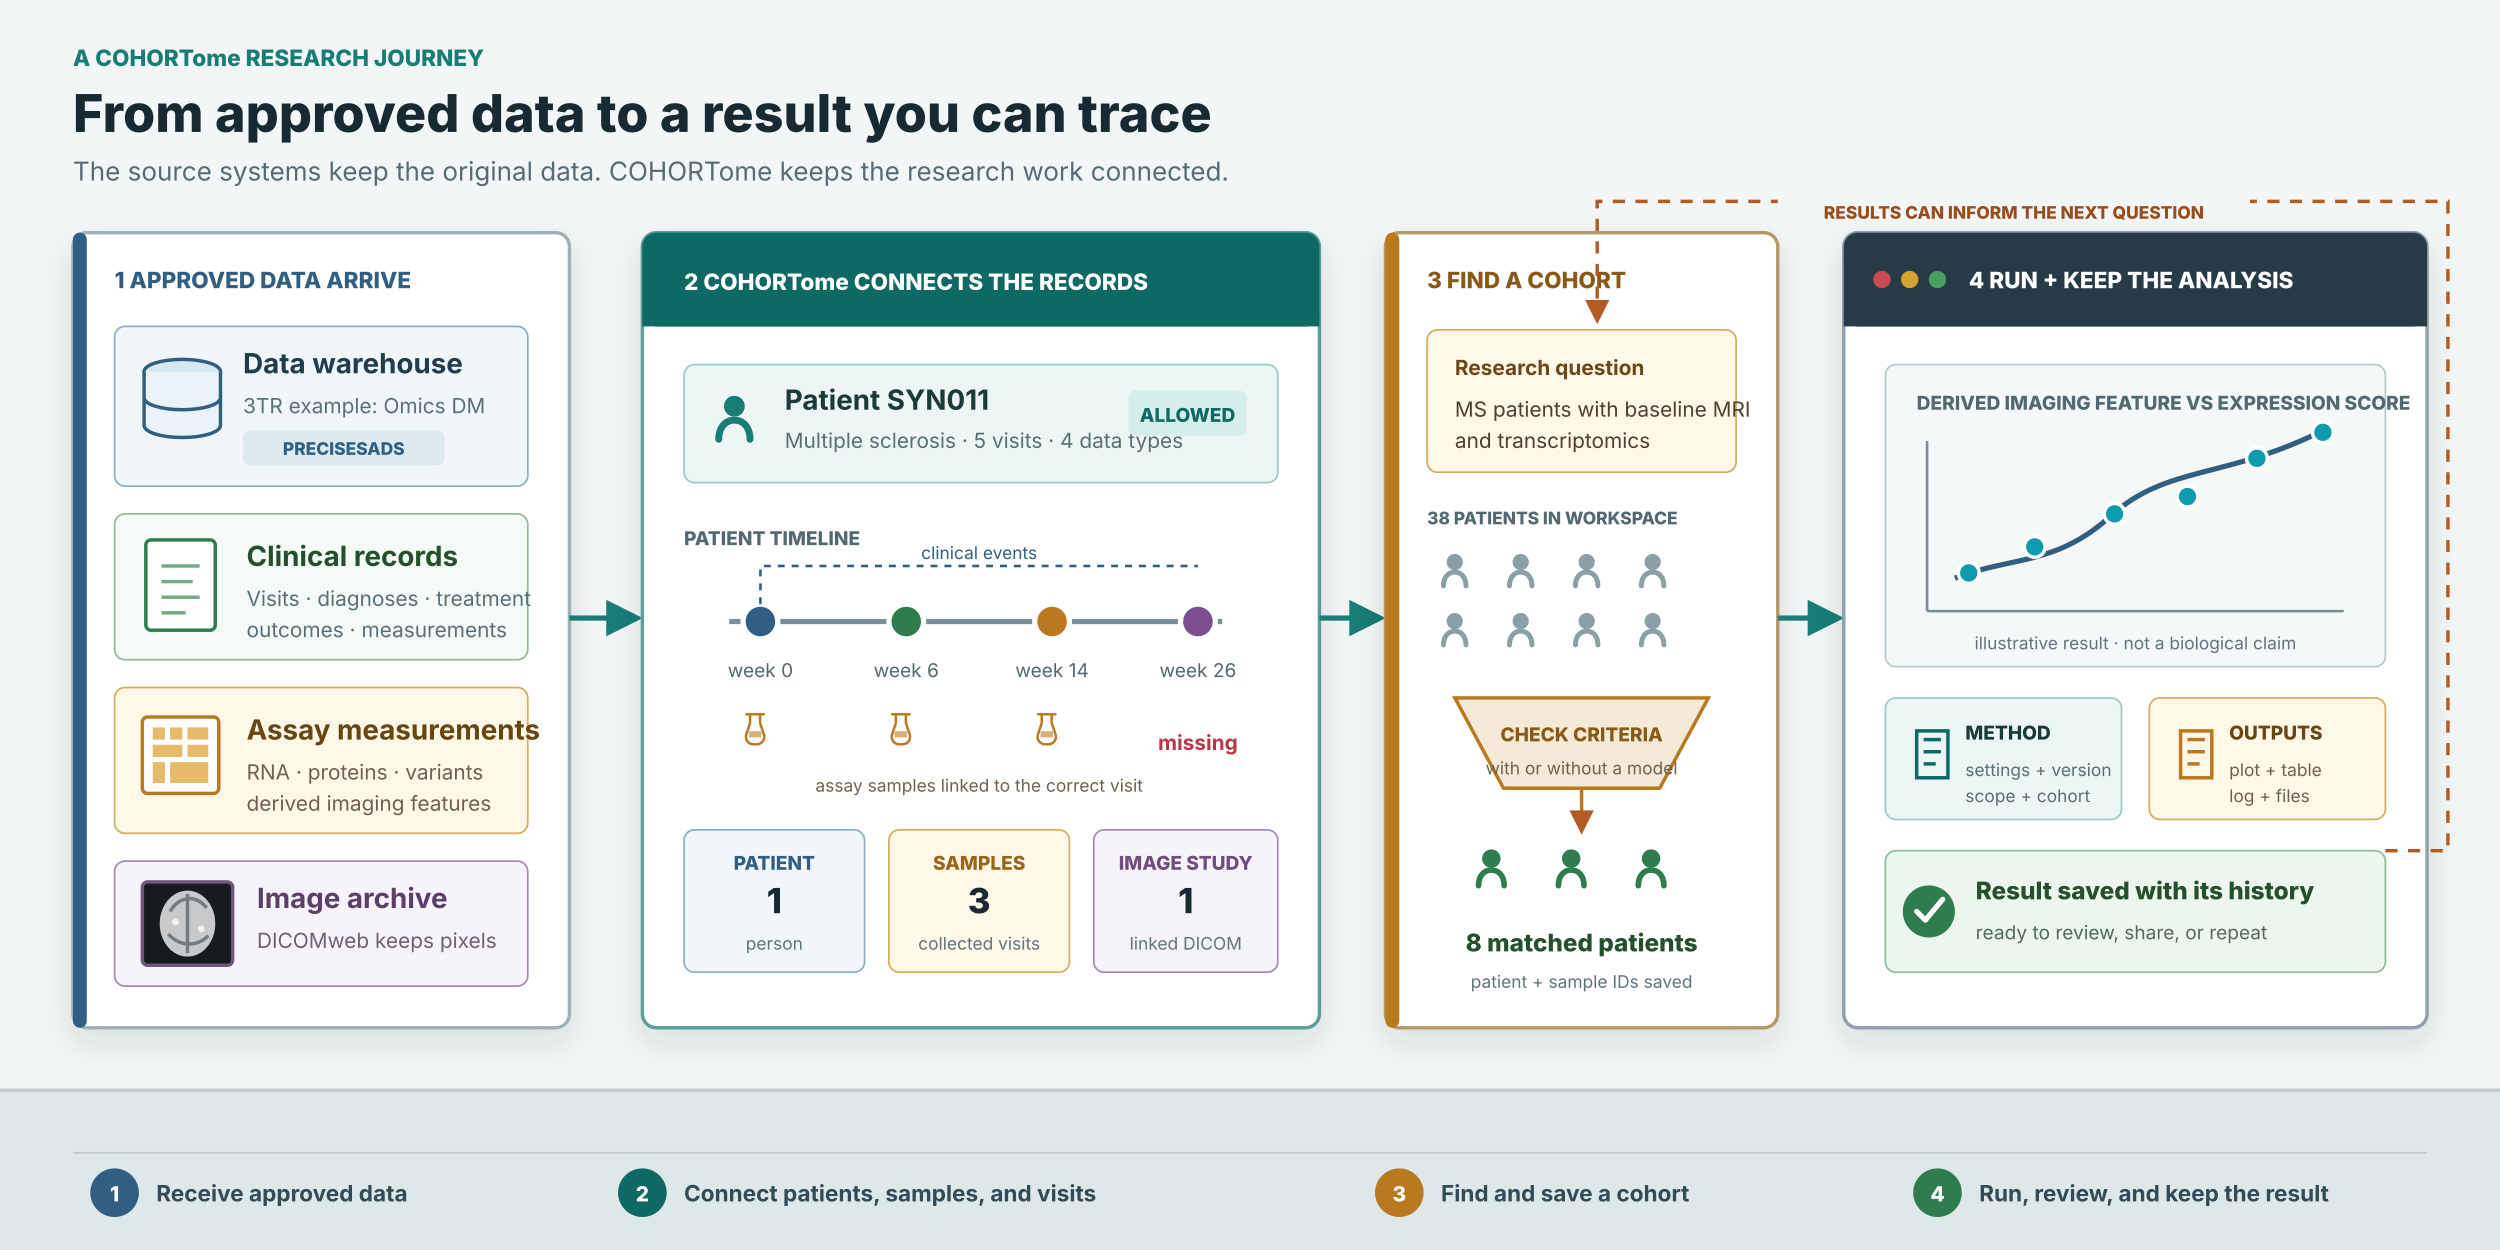
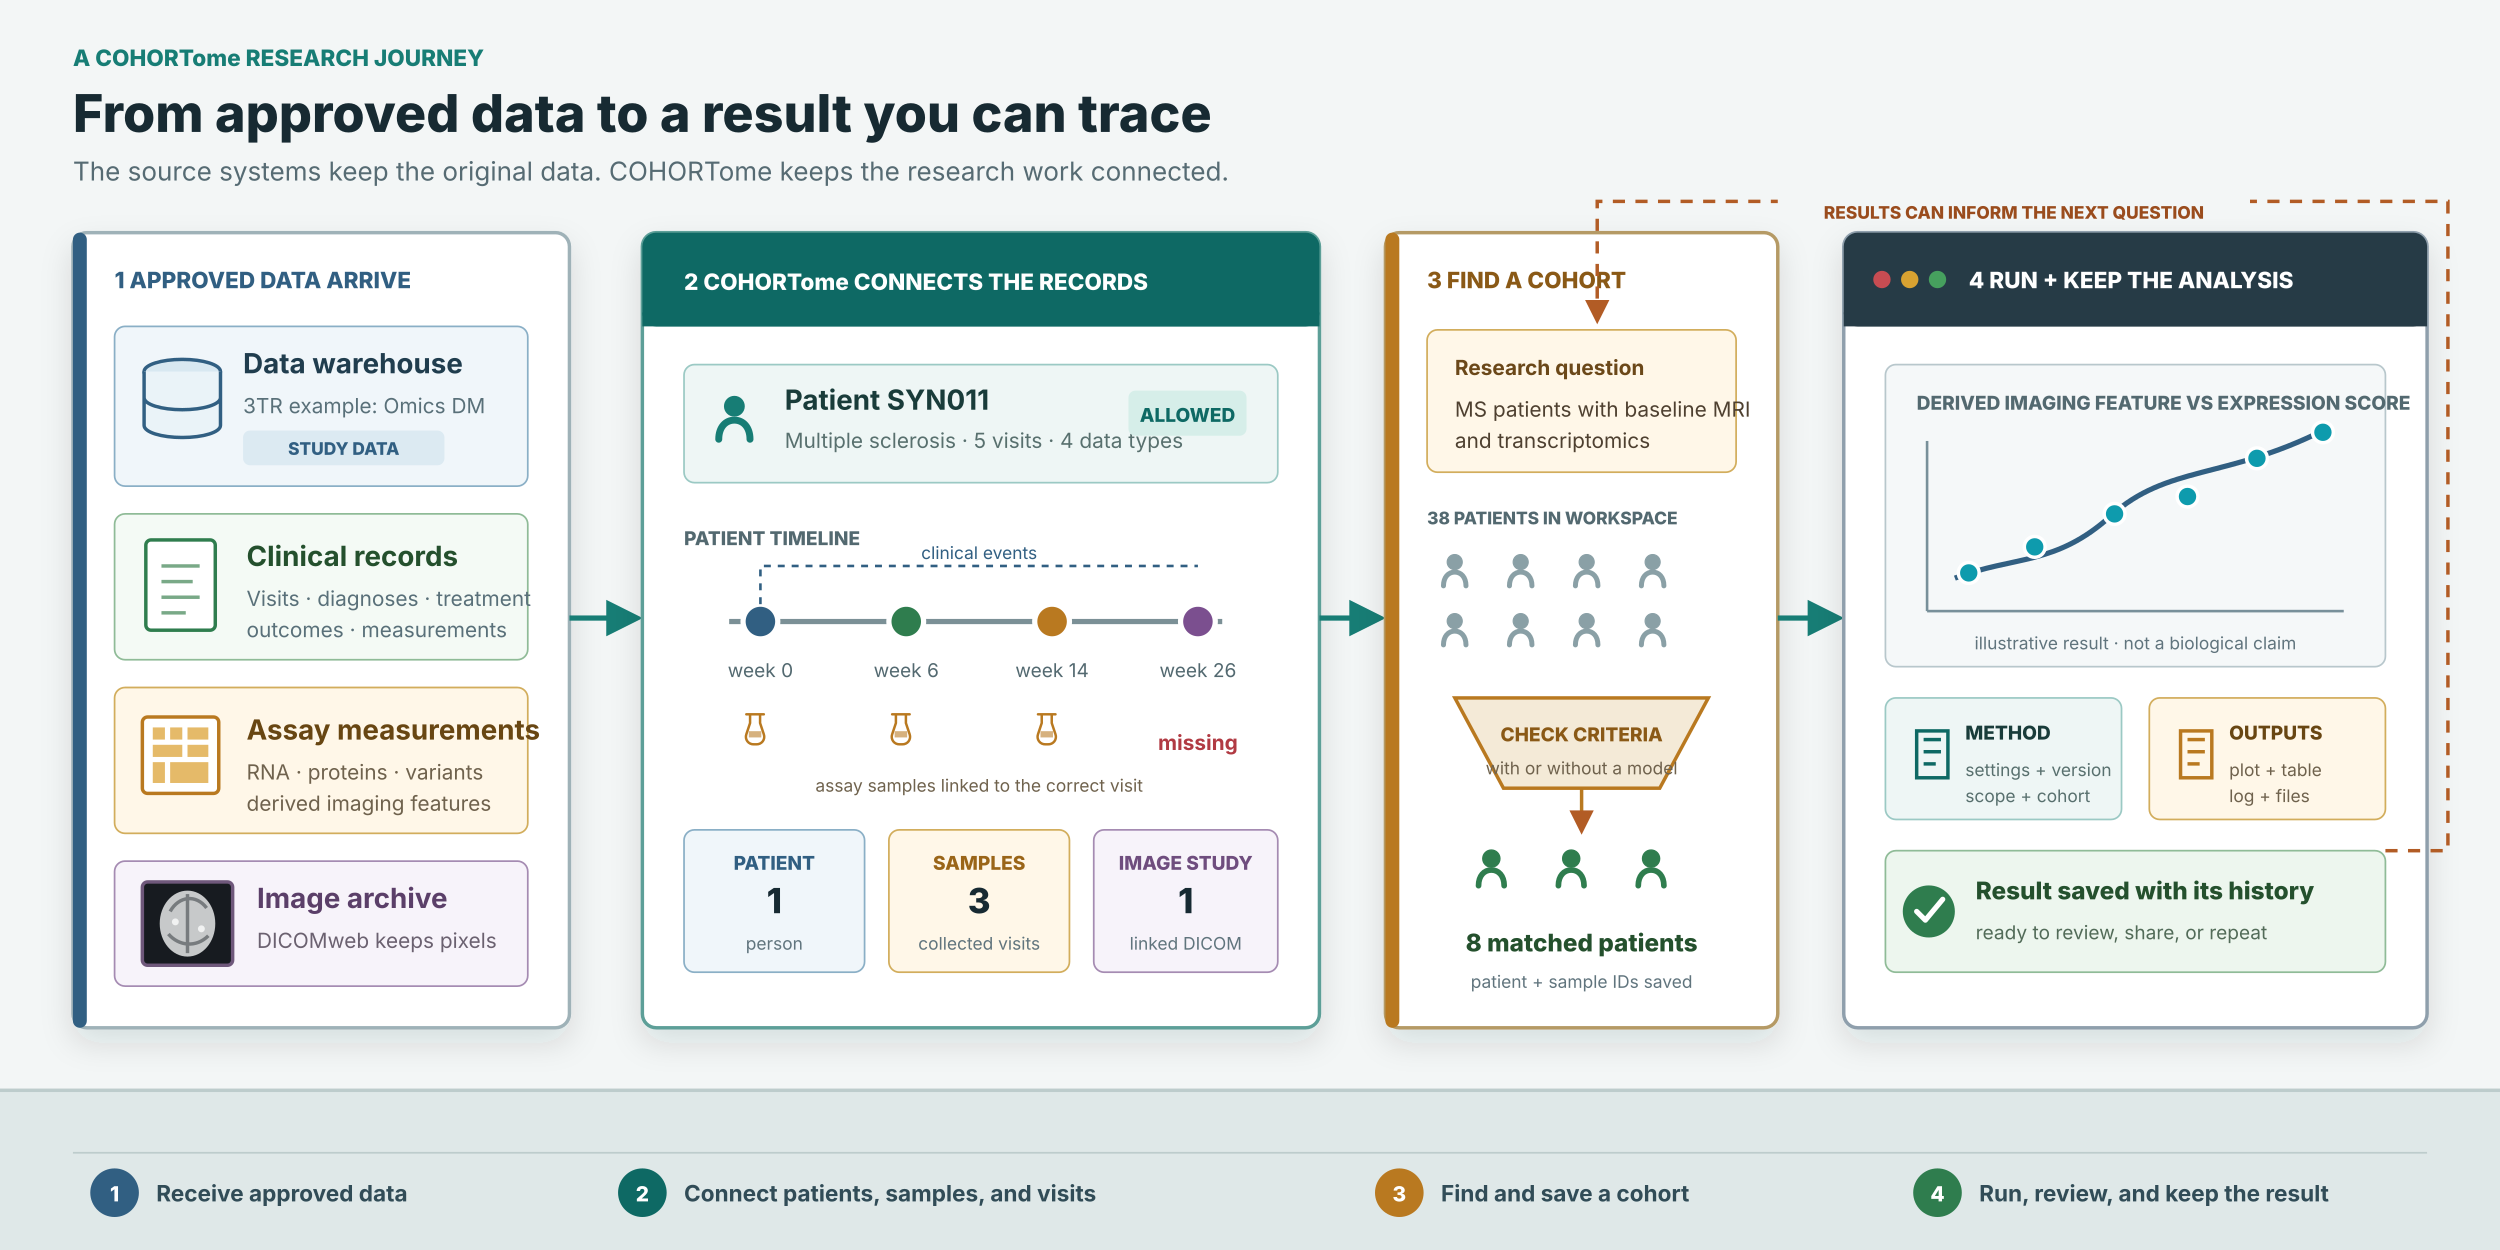
<svg xmlns="http://www.w3.org/2000/svg" width="1440" height="720" viewBox="0 0 1440 720" role="img" aria-labelledby="title desc">
  <defs>
    <filter id="shadow" x="-20%" y="-20%" width="140%" height="150%">
      <feDropShadow dx="0" dy="8" stdDeviation="9" flood-color="#17313a" flood-opacity=".12" />
    </filter>
    <marker id="flowArrow" viewBox="0 0 10 10" refX="8" refY="5" markerWidth="7" markerHeight="7" orient="auto">
      <path d="M0 0L10 5L0 10Z" fill="#177d75" />
    </marker>
    <marker id="historyArrow" viewBox="0 0 10 10" refX="8" refY="5" markerWidth="7" markerHeight="7" orient="auto">
      <path d="M0 0L10 5L0 10Z" fill="#b25c25" />
    </marker>
  </defs>
  <rect width="1440" height="720" fill="#f3f6f6" />
  <rect y="628" width="1440" height="92" fill="#dfe8e8" />
  <path d="M0 628H1440" stroke="#bdcccc" stroke-width="2" />
  <g font-family="Inter, Arial, sans-serif">
    <text x="42" y="38" fill="#177d75" font-size="13" font-weight="800">A COHORTome RESEARCH JOURNEY</text>
    <text x="42" y="76" fill="#172a32" font-size="30" font-weight="800">From approved data to a result you can trace</text>
    <text x="42" y="104" fill="#566b73" font-size="15">The source systems keep the original data. COHORTome keeps the research work connected.</text>
    <g filter="url(#shadow)">
      <rect x="42" y="134" width="286" height="458" rx="8" fill="#ffffff" stroke="#9fb2b8" stroke-width="2" />
    </g>
    <rect x="42" y="134" width="8" height="458" rx="4" fill="#315f82" />
    <text x="66" y="166" fill="#315f82" font-size="13" font-weight="800">1  APPROVED DATA ARRIVE</text>
    <rect x="66" y="188" width="238" height="92" rx="6" fill="#f0f6fa" stroke="#8aafc6" />
    <g transform="translate(82 207)">
      <ellipse cx="23" cy="7" rx="22" ry="7" fill="#d8e8f1" stroke="#315f82" stroke-width="2" />
      <path d="M1 7v31c0 4 10 7 22 7s22-3 22-7V7M1 22c0 4 10 7 22 7s22-3 22-7" fill="#eaf3f8" stroke="#315f82" stroke-width="2" />
    </g>
    <text x="140" y="215" fill="#203d4e" font-size="16" font-weight="700">Data warehouse</text>
    <text x="140" y="238" fill="#597079" font-size="12">3TR example: Omics DM</text>
    <rect x="140" y="248" width="116" height="20" rx="4" fill="#dceaf2" />
-     <text x="198" y="262" fill="#315f82" font-size="10" font-weight="800" text-anchor="middle">PRECISESADS</text>
+     <text x="198" y="262" fill="#315f82" font-size="10" font-weight="800" text-anchor="middle">STUDY DATA</text>
    <rect x="66" y="296" width="238" height="84" rx="6" fill="#f4faf5" stroke="#8fbb97" />
    <rect x="84" y="311" width="40" height="52" rx="3" fill="#ffffff" stroke="#2f7d4e" stroke-width="2" />
    <path d="M93 326h22M93 335h18M93 344h22M93 353h14" stroke="#79a987" stroke-width="2" />
    <text x="142" y="326" fill="#24502d" font-size="16" font-weight="700">Clinical records</text>
    <text x="142" y="349" fill="#597079" font-size="12">Visits · diagnoses · treatment</text>
    <text x="142" y="367" fill="#597079" font-size="12">outcomes · measurements</text>
    <rect x="66" y="396" width="238" height="84" rx="6" fill="#fff7e8" stroke="#d2ad5c" />
    <g transform="translate(82 413)">
      <rect width="44" height="44" rx="3" fill="#ffffff" stroke="#b97920" stroke-width="2" />
      <g fill="#e5ba69">
        <rect x="6" y="6" width="7" height="7" />
        <rect x="16" y="6" width="7" height="7" />
        <rect x="26" y="6" width="12" height="7" />
        <rect x="6" y="16" width="17" height="7" />
        <rect x="26" y="16" width="12" height="7" />
        <rect x="6" y="26" width="7" height="12" />
        <rect x="16" y="26" width="22" height="12" />
      </g>
    </g>
    <text x="142" y="426" fill="#684612" font-size="16" font-weight="700">Assay measurements</text>
    <text x="142" y="449" fill="#6f624d" font-size="12">RNA · proteins · variants</text>
    <text x="142" y="467" fill="#6f624d" font-size="12">derived imaging features</text>
    <rect x="66" y="496" width="238" height="72" rx="6" fill="#f7f3fa" stroke="#a58bb2" />
    <rect x="82" y="508" width="52" height="48" rx="3" fill="#171b20" stroke="#6f587b" stroke-width="2" />
    <ellipse cx="108" cy="532" rx="16" ry="19" fill="#c7c9ca" />
    <path d="M98 525c5-9 15-10 21-2M97 538c6 7 16 8 23 1M108 515v34" fill="none" stroke="#777b7e" stroke-width="2" />
    <circle cx="101" cy="531" r="2" fill="#f1f2f2" />
    <circle cx="116" cy="535" r="2" fill="#f1f2f2" />
    <text x="148" y="523" fill="#5b3f69" font-size="16" font-weight="700">Image archive</text>
    <text x="148" y="546" fill="#6b6170" font-size="12">DICOMweb keeps pixels</text>
    <path d="M328 356H366" fill="none" stroke="#177d75" stroke-width="3" marker-end="url(#flowArrow)" />
    <g filter="url(#shadow)">
      <rect x="370" y="134" width="390" height="458" rx="8" fill="#ffffff" stroke="#5d9f98" stroke-width="2" />
    </g>
    <rect x="370" y="134" width="390" height="54" rx="8" fill="#0e6964" />
    <rect x="370" y="180" width="390" height="8" fill="#0e6964" />
    <text x="394" y="167" fill="#ffffff" font-size="13" font-weight="800">2  COHORTome CONNECTS THE RECORDS</text>
    <rect x="394" y="210" width="342" height="68" rx="6" fill="#eef6f5" stroke="#9bc9c4" />
    <g transform="translate(412 226)">
      <circle cx="11" cy="8" r="6" fill="#177d75" />
      <path d="M2 27c0-7 4-11 9-11s9 4 9 11" fill="none" stroke="#177d75" stroke-width="4" stroke-linecap="round" />
    </g>
    <text x="452" y="236" fill="#193c3a" font-size="16" font-weight="700">Patient SYN011</text>
    <text x="452" y="258" fill="#58706e" font-size="12">Multiple sclerosis · 5 visits · 4 data types</text>
    <rect x="650" y="225" width="68" height="26" rx="4" fill="#d6eee9" />
    <text x="684" y="243" fill="#0e6964" font-size="11" font-weight="800" text-anchor="middle">ALLOWED</text>
    <text x="394" y="314" fill="#536970" font-size="11" font-weight="800">PATIENT TIMELINE</text>
    <path d="M420 358H704" stroke="#7b9096" stroke-width="3" />
    <g>
      <circle cx="438" cy="358" r="10" fill="#315f82" stroke="#ffffff" stroke-width="3" />
      <circle cx="522" cy="358" r="10" fill="#2f7d4e" stroke="#ffffff" stroke-width="3" />
      <circle cx="606" cy="358" r="10" fill="#b97920" stroke="#ffffff" stroke-width="3" />
      <circle cx="690" cy="358" r="10" fill="#7b4f8f" stroke="#ffffff" stroke-width="3" />
    </g>
    <text x="438" y="390" fill="#536970" font-size="11" text-anchor="middle">week 0</text>
    <text x="522" y="390" fill="#536970" font-size="11" text-anchor="middle">week 6</text>
    <text x="606" y="390" fill="#536970" font-size="11" text-anchor="middle">week 14</text>
    <text x="690" y="390" fill="#536970" font-size="11" text-anchor="middle">week 26</text>
    <path d="M438 348V326H690" fill="none" stroke="#315f82" stroke-width="1.5" stroke-dasharray="4 4" />
    <text x="564" y="322" fill="#315f82" font-size="10" text-anchor="middle">clinical events</text>
    <g transform="translate(427 410) scale(.72)">
      <path d="M4 2h14M7 2v7l-3 9a6 6 0 0 0 6 8h2a6 6 0 0 0 6-8l-3-9V2" fill="#ffffff" stroke="#b97920" stroke-width="2" stroke-linecap="round" stroke-linejoin="round" />
      <path d="M6 18h10" stroke="#b97920" stroke-width="5" opacity=".58" />
    </g>
    <g transform="translate(511 410) scale(.72)">
      <path d="M4 2h14M7 2v7l-3 9a6 6 0 0 0 6 8h2a6 6 0 0 0 6-8l-3-9V2" fill="#ffffff" stroke="#b97920" stroke-width="2" stroke-linecap="round" stroke-linejoin="round" />
      <path d="M6 18h10" stroke="#b97920" stroke-width="5" opacity=".58" />
    </g>
    <g transform="translate(595 410) scale(.72)">
      <path d="M4 2h14M7 2v7l-3 9a6 6 0 0 0 6 8h2a6 6 0 0 0 6-8l-3-9V2" fill="#ffffff" stroke="#b97920" stroke-width="2" stroke-linecap="round" stroke-linejoin="round" />
      <path d="M6 18h10" stroke="#b97920" stroke-width="5" opacity=".58" />
    </g>
    <text x="690" y="432" fill="#b13a43" font-size="12" font-weight="700" text-anchor="middle">missing</text>
    <text x="564" y="456" fill="#6f624d" font-size="10" text-anchor="middle">assay samples linked to the correct visit</text>
    <rect x="394" y="478" width="104" height="82" rx="6" fill="#f0f6fa" stroke="#8aafc6" />
    <text x="446" y="501" fill="#315f82" font-size="11" font-weight="800" text-anchor="middle">PATIENT</text>
    <text x="446" y="526" fill="#172a32" font-size="20" font-weight="800" text-anchor="middle">1</text>
    <text x="446" y="547" fill="#60747d" font-size="10" text-anchor="middle">person</text>
    <rect x="512" y="478" width="104" height="82" rx="6" fill="#fff7e8" stroke="#d2ad5c" />
    <text x="564" y="501" fill="#9a6518" font-size="11" font-weight="800" text-anchor="middle">SAMPLES</text>
    <text x="564" y="526" fill="#172a32" font-size="20" font-weight="800" text-anchor="middle">3</text>
    <text x="564" y="547" fill="#60747d" font-size="10" text-anchor="middle">collected visits</text>
    <rect x="630" y="478" width="106" height="82" rx="6" fill="#f7f3fa" stroke="#a58bb2" />
    <text x="683" y="501" fill="#6f4d7e" font-size="11" font-weight="800" text-anchor="middle">IMAGE STUDY</text>
    <text x="683" y="526" fill="#172a32" font-size="20" font-weight="800" text-anchor="middle">1</text>
    <text x="683" y="547" fill="#60747d" font-size="10" text-anchor="middle">linked DICOM</text>
    <path d="M760 356H794" fill="none" stroke="#177d75" stroke-width="3" marker-end="url(#flowArrow)" />
    <g filter="url(#shadow)">
      <rect x="798" y="134" width="226" height="458" rx="8" fill="#ffffff" stroke="#b59a65" stroke-width="2" />
    </g>
    <rect x="798" y="134" width="8" height="458" rx="4" fill="#b97920" />
    <text x="822" y="166" fill="#8a5916" font-size="13" font-weight="800">3  FIND A COHORT</text>
    <rect x="822" y="190" width="178" height="82" rx="6" fill="#fff7e8" stroke="#d2ad5c" />
    <text x="838" y="216" fill="#6b4819" font-size="12" font-weight="700">Research question</text>
    <text x="838" y="240" fill="#4e4030" font-size="12">MS patients with baseline MRI</text>
    <text x="838" y="258" fill="#4e4030" font-size="12">and transcriptomics</text>
    <text x="822" y="302" fill="#536970" font-size="10" font-weight="800">38 PATIENTS IN WORKSPACE</text>
    <g fill="#8aa0a6" stroke="#8aa0a6" stroke-linecap="round">
      <g transform="translate(830 318) scale(.72)">
        <circle cx="11" cy="8" r="6" />
        <path d="M2 27c0-7 4-11 9-11s9 4 9 11" fill="none" stroke-width="4" />
      </g>
      <g transform="translate(868 318) scale(.72)">
        <circle cx="11" cy="8" r="6" />
        <path d="M2 27c0-7 4-11 9-11s9 4 9 11" fill="none" stroke-width="4" />
      </g>
      <g transform="translate(906 318) scale(.72)">
        <circle cx="11" cy="8" r="6" />
        <path d="M2 27c0-7 4-11 9-11s9 4 9 11" fill="none" stroke-width="4" />
      </g>
      <g transform="translate(944 318) scale(.72)">
        <circle cx="11" cy="8" r="6" />
        <path d="M2 27c0-7 4-11 9-11s9 4 9 11" fill="none" stroke-width="4" />
      </g>
      <g transform="translate(830 352) scale(.72)">
        <circle cx="11" cy="8" r="6" />
        <path d="M2 27c0-7 4-11 9-11s9 4 9 11" fill="none" stroke-width="4" />
      </g>
      <g transform="translate(868 352) scale(.72)">
        <circle cx="11" cy="8" r="6" />
        <path d="M2 27c0-7 4-11 9-11s9 4 9 11" fill="none" stroke-width="4" />
      </g>
      <g transform="translate(906 352) scale(.72)">
        <circle cx="11" cy="8" r="6" />
        <path d="M2 27c0-7 4-11 9-11s9 4 9 11" fill="none" stroke-width="4" />
      </g>
      <g transform="translate(944 352) scale(.72)">
        <circle cx="11" cy="8" r="6" />
        <path d="M2 27c0-7 4-11 9-11s9 4 9 11" fill="none" stroke-width="4" />
      </g>
    </g>
    <path d="M838 402H984L956 454H866Z" fill="#f4ead7" stroke="#b97920" stroke-width="2" />
    <text x="911" y="427" fill="#8a5916" font-size="11" font-weight="800" text-anchor="middle">CHECK CRITERIA</text>
    <text x="911" y="446" fill="#6f624d" font-size="10" text-anchor="middle">with or without a model</text>
    <path d="M911 454V478" stroke="#b97920" stroke-width="2" marker-end="url(#historyArrow)" />
    <g fill="#2f7d4e" stroke="#2f7d4e" stroke-linecap="round">
      <g transform="translate(850 488) scale(.82)">
        <circle cx="11" cy="8" r="6" />
        <path d="M2 27c0-7 4-11 9-11s9 4 9 11" fill="none" stroke-width="4" />
      </g>
      <g transform="translate(896 488) scale(.82)">
        <circle cx="11" cy="8" r="6" />
        <path d="M2 27c0-7 4-11 9-11s9 4 9 11" fill="none" stroke-width="4" />
      </g>
      <g transform="translate(942 488) scale(.82)">
        <circle cx="11" cy="8" r="6" />
        <path d="M2 27c0-7 4-11 9-11s9 4 9 11" fill="none" stroke-width="4" />
      </g>
    </g>
    <text x="911" y="548" fill="#24502d" font-size="14" font-weight="800" text-anchor="middle">8 matched patients</text>
    <text x="911" y="569" fill="#60747d" font-size="10" text-anchor="middle">patient + sample IDs saved</text>
    <path d="M1024 356H1058" fill="none" stroke="#177d75" stroke-width="3" marker-end="url(#flowArrow)" />
    <g filter="url(#shadow)">
      <rect x="1062" y="134" width="336" height="458" rx="8" fill="#ffffff" stroke="#8f9fac" stroke-width="2" />
    </g>
    <rect x="1062" y="134" width="336" height="54" rx="8" fill="#263b46" />
    <rect x="1062" y="180" width="336" height="8" fill="#263b46" />
    <circle cx="1084" cy="161" r="5" fill="#c74c52" />
    <circle cx="1100" cy="161" r="5" fill="#d8a231" />
    <circle cx="1116" cy="161" r="5" fill="#46a05e" />
    <text x="1134" y="166" fill="#ffffff" font-size="13" font-weight="800">4  RUN + KEEP THE ANALYSIS</text>
    <rect x="1086" y="210" width="288" height="174" rx="6" fill="#f5f8f9" stroke="#b8c7cc" />
    <text x="1104" y="236" fill="#536970" font-size="11" font-weight="800">DERIVED IMAGING FEATURE VS EXPRESSION SCORE</text>
    <path d="M1110 352V254M1110 352H1350" stroke="#78909a" stroke-width="1.5" />
    <path d="M1126 333C1160 320 1184 326 1216 297S1282 276 1338 248" fill="none" stroke="#315f82" stroke-width="3" />
    <g fill="#0e9bad" stroke="#ffffff" stroke-width="2">
      <circle cx="1134" cy="330" r="6" />
      <circle cx="1172" cy="315" r="6" />
      <circle cx="1218" cy="296" r="6" />
      <circle cx="1260" cy="286" r="6" />
      <circle cx="1300" cy="264" r="6" />
      <circle cx="1338" cy="249" r="6" />
    </g>
    <text x="1230" y="374" fill="#60747d" font-size="10" text-anchor="middle">illustrative result · not a biological claim</text>
    <rect x="1086" y="402" width="136" height="70" rx="6" fill="#eef6f5" stroke="#9bc9c4" />
    <path d="M1104 421h18v27h-18zM1108 426h10M1108 433h10M1108 440h7" fill="none" stroke="#0e6964" stroke-width="2" />
    <text x="1132" y="426" fill="#193c3a" font-size="11" font-weight="800">METHOD</text>
    <text x="1132" y="447" fill="#58706e" font-size="10">settings + version</text>
    <text x="1132" y="462" fill="#58706e" font-size="10">scope + cohort</text>
    <rect x="1238" y="402" width="136" height="70" rx="6" fill="#fff7e8" stroke="#d2ad5c" />
    <path d="M1256 421h18v27h-18zM1260 426h10M1260 433h10M1260 440h7" fill="none" stroke="#b97920" stroke-width="2" />
    <text x="1284" y="426" fill="#684612" font-size="11" font-weight="800">OUTPUTS</text>
    <text x="1284" y="447" fill="#6f624d" font-size="10">plot + table</text>
    <text x="1284" y="462" fill="#6f624d" font-size="10">log + files</text>
    <rect x="1086" y="490" width="288" height="70" rx="6" fill="#edf6ee" stroke="#8fbb97" />
    <circle cx="1111" cy="525" r="15" fill="#2f7d4e" />
    <path d="M1104 525l5 5 10-12" fill="none" stroke="#ffffff" stroke-width="3" stroke-linecap="round" stroke-linejoin="round" />
    <text x="1138" y="518" fill="#24502d" font-size="14" font-weight="800">Result saved with its history</text>
    <text x="1138" y="541" fill="#526b58" font-size="11">ready to review, share, or repeat</text>
    <path d="M1374 490H1410V116H920V184" fill="none" stroke="#b25c25" stroke-width="2" stroke-dasharray="7 6" marker-end="url(#historyArrow)" />
    <rect x="1024" y="105" width="272" height="21" fill="#f3f6f6" />
    <text x="1160" y="126" fill="#9a4c1d" font-size="10" font-weight="800" text-anchor="middle">RESULTS CAN INFORM THE NEXT QUESTION</text>
    <path d="M42 664H1398" stroke="#bdcccc" />
    <circle cx="66" cy="687" r="14" fill="#315f82" />
    <text x="66" y="692" fill="#ffffff" font-size="12" font-weight="800" text-anchor="middle">1</text>
    <text x="90" y="692" fill="#314c57" font-size="13" font-weight="700">Receive approved data</text>
    <circle cx="370" cy="687" r="14" fill="#0e6964" />
    <text x="370" y="692" fill="#ffffff" font-size="12" font-weight="800" text-anchor="middle">2</text>
    <text x="394" y="692" fill="#314c57" font-size="13" font-weight="700">Connect patients, samples, and visits</text>
    <circle cx="806" cy="687" r="14" fill="#b97920" />
    <text x="806" y="692" fill="#ffffff" font-size="12" font-weight="800" text-anchor="middle">3</text>
    <text x="830" y="692" fill="#314c57" font-size="13" font-weight="700">Find and save a cohort</text>
    <circle cx="1116" cy="687" r="14" fill="#2f7d4e" />
    <text x="1116" y="692" fill="#ffffff" font-size="12" font-weight="800" text-anchor="middle">4</text>
    <text x="1140" y="692" fill="#314c57" font-size="13" font-weight="700">Run, review, and keep the result</text>
  </g>
</svg>
